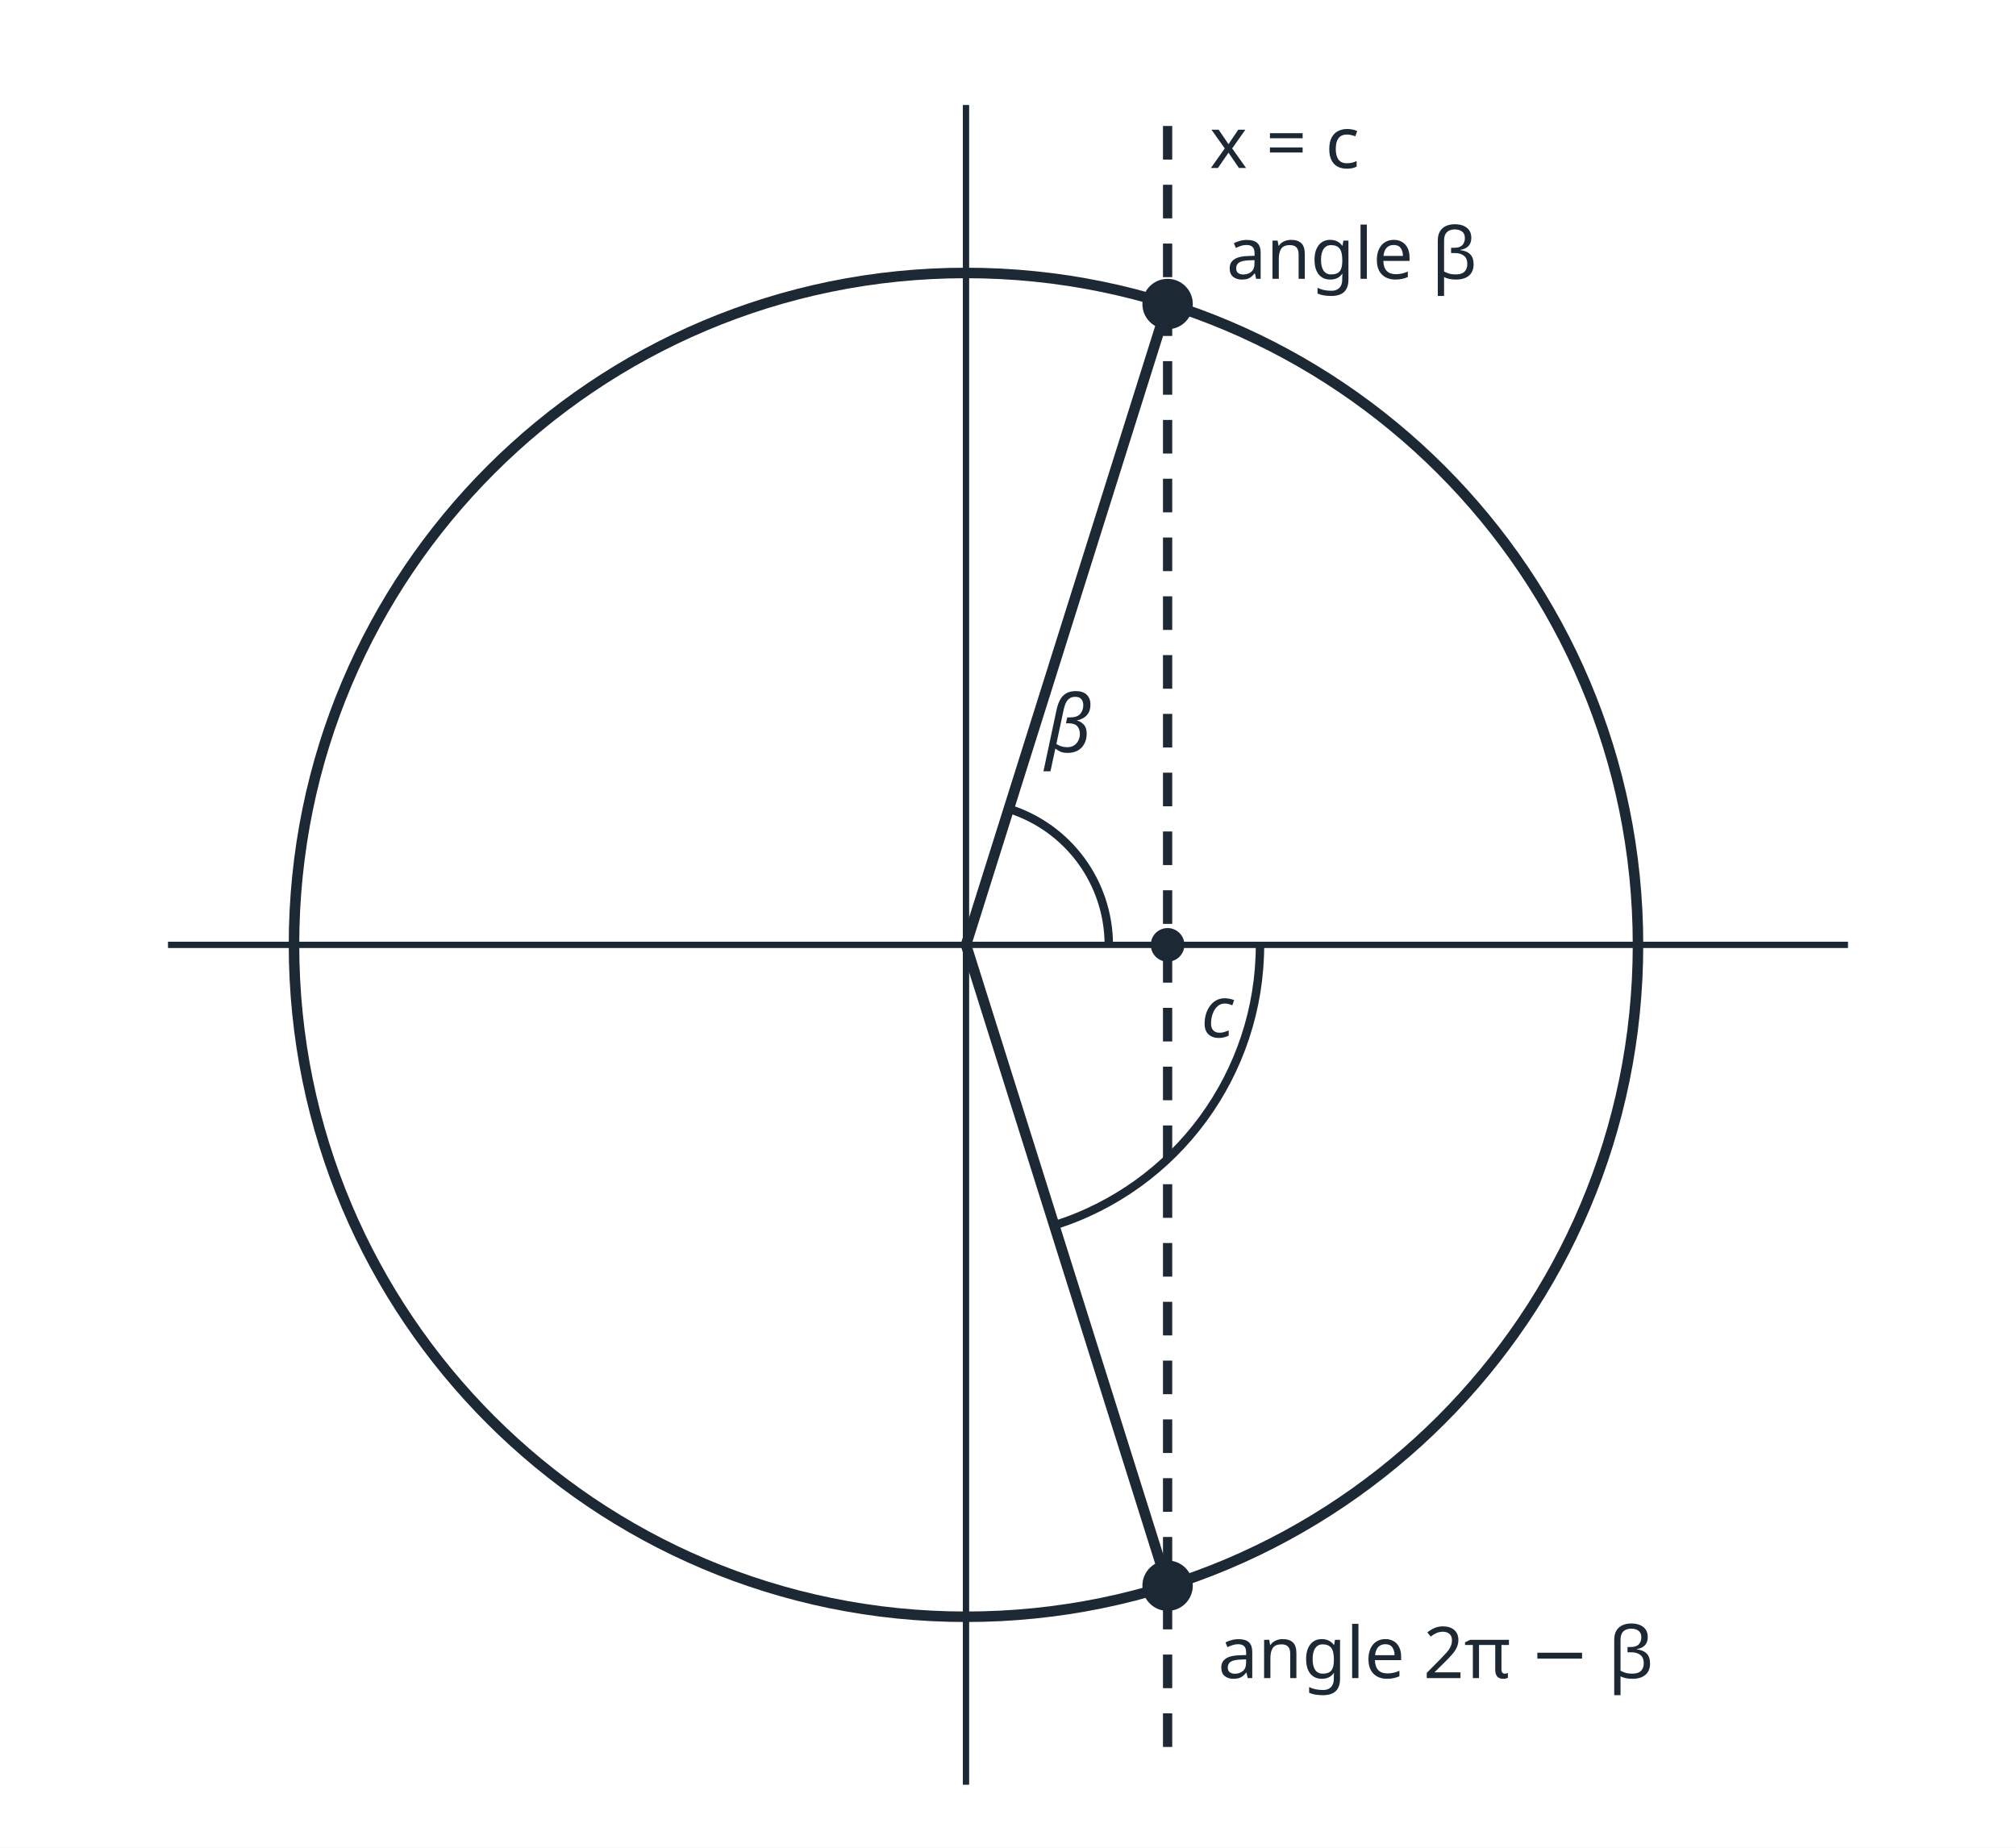
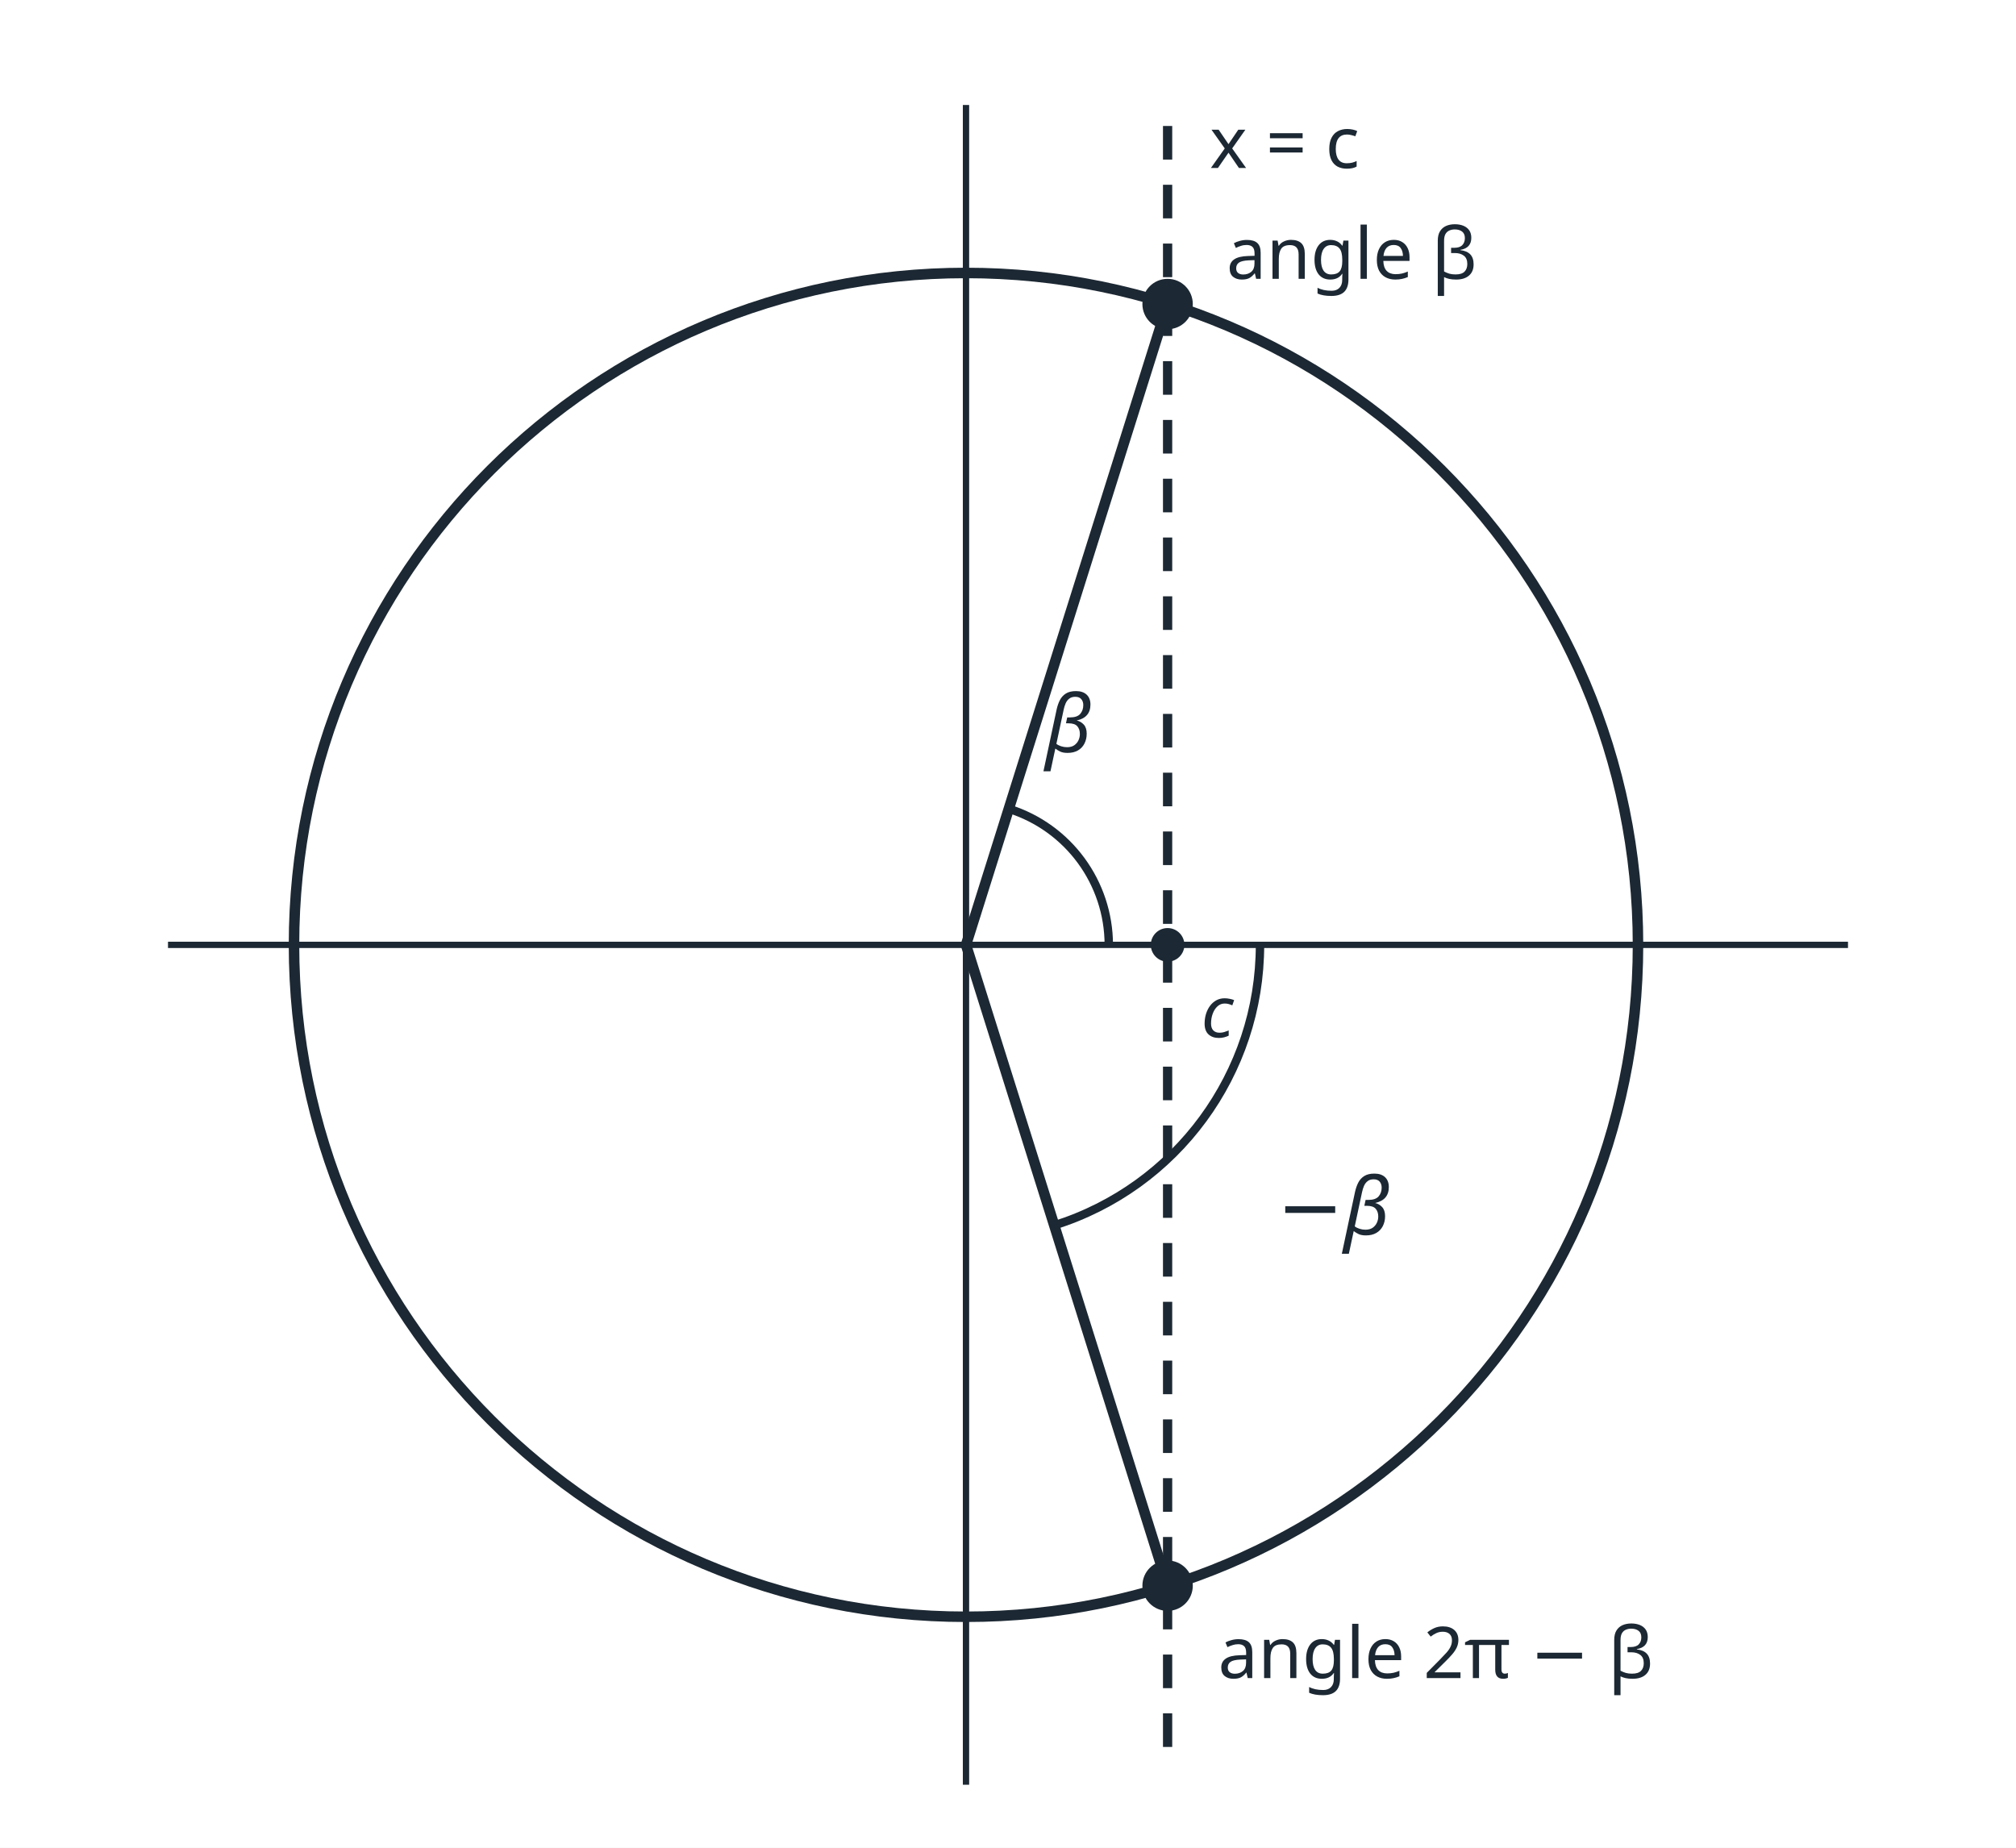
<svg xmlns="http://www.w3.org/2000/svg" viewBox="0 0 480 440" width="480" height="440" font-family="sans-serif" font-size="17" fill="#1c2833">
  <rect width="480" height="440" fill="#ffffff" />
  <line x1="40.0" y1="225.0" x2="440.0" y2="225.0" stroke="#1c2833" stroke-width="1.5" />
  <line x1="230.0" y1="425.0" x2="230.0" y2="25.0" stroke="#1c2833" stroke-width="1.5" />
  <circle cx="230" cy="225" r="160" fill="none" stroke="#1c2833" stroke-width="2.5" />
  <line x1="278.0" y1="30.0" x2="278.0" y2="420.0" stroke="#1c2833" stroke-width="2.2" stroke-dasharray="8 6" />
  <line x1="230.0" y1="225.0" x2="278.0" y2="72.4" stroke="#1c2833" stroke-width="2.5" />
  <line x1="230.0" y1="225.0" x2="278.0" y2="377.6" stroke="#1c2833" stroke-width="2.5" />
  <path d="M264.0,225.0 A34,34 0 0 0 240.2,192.6" fill="none" stroke="#1c2833" stroke-width="2" />
  <path d="M251.0,291.8 A70,70 0 0 0 300.0,225.0" fill="none" stroke="#1c2833" stroke-width="2" />
  <circle cx="278.0" cy="72.4" r="6" fill="#1c2833" />
  <circle cx="278.0" cy="377.6" r="6" fill="#1c2833" />
  <circle cx="278.0" cy="225.0" r="4" fill="#1c2833" />
  <text x="288.0" y="40.0" text-anchor="start">x = c</text>
  <text x="292.0" y="66.4" text-anchor="start">angle β</text>
  <text x="290.0" y="399.6" text-anchor="start">angle 2π − β</text>
  <text x="254.4" y="179.1" text-anchor="middle" font-size="19" font-style="italic">β</text>
  <text x="286.0" y="247.0" text-anchor="start" font-style="italic">c</text>
+   <text x="304.0" y="294.0" text-anchor="start" font-size="19" font-style="italic">−β</text>
</svg>
